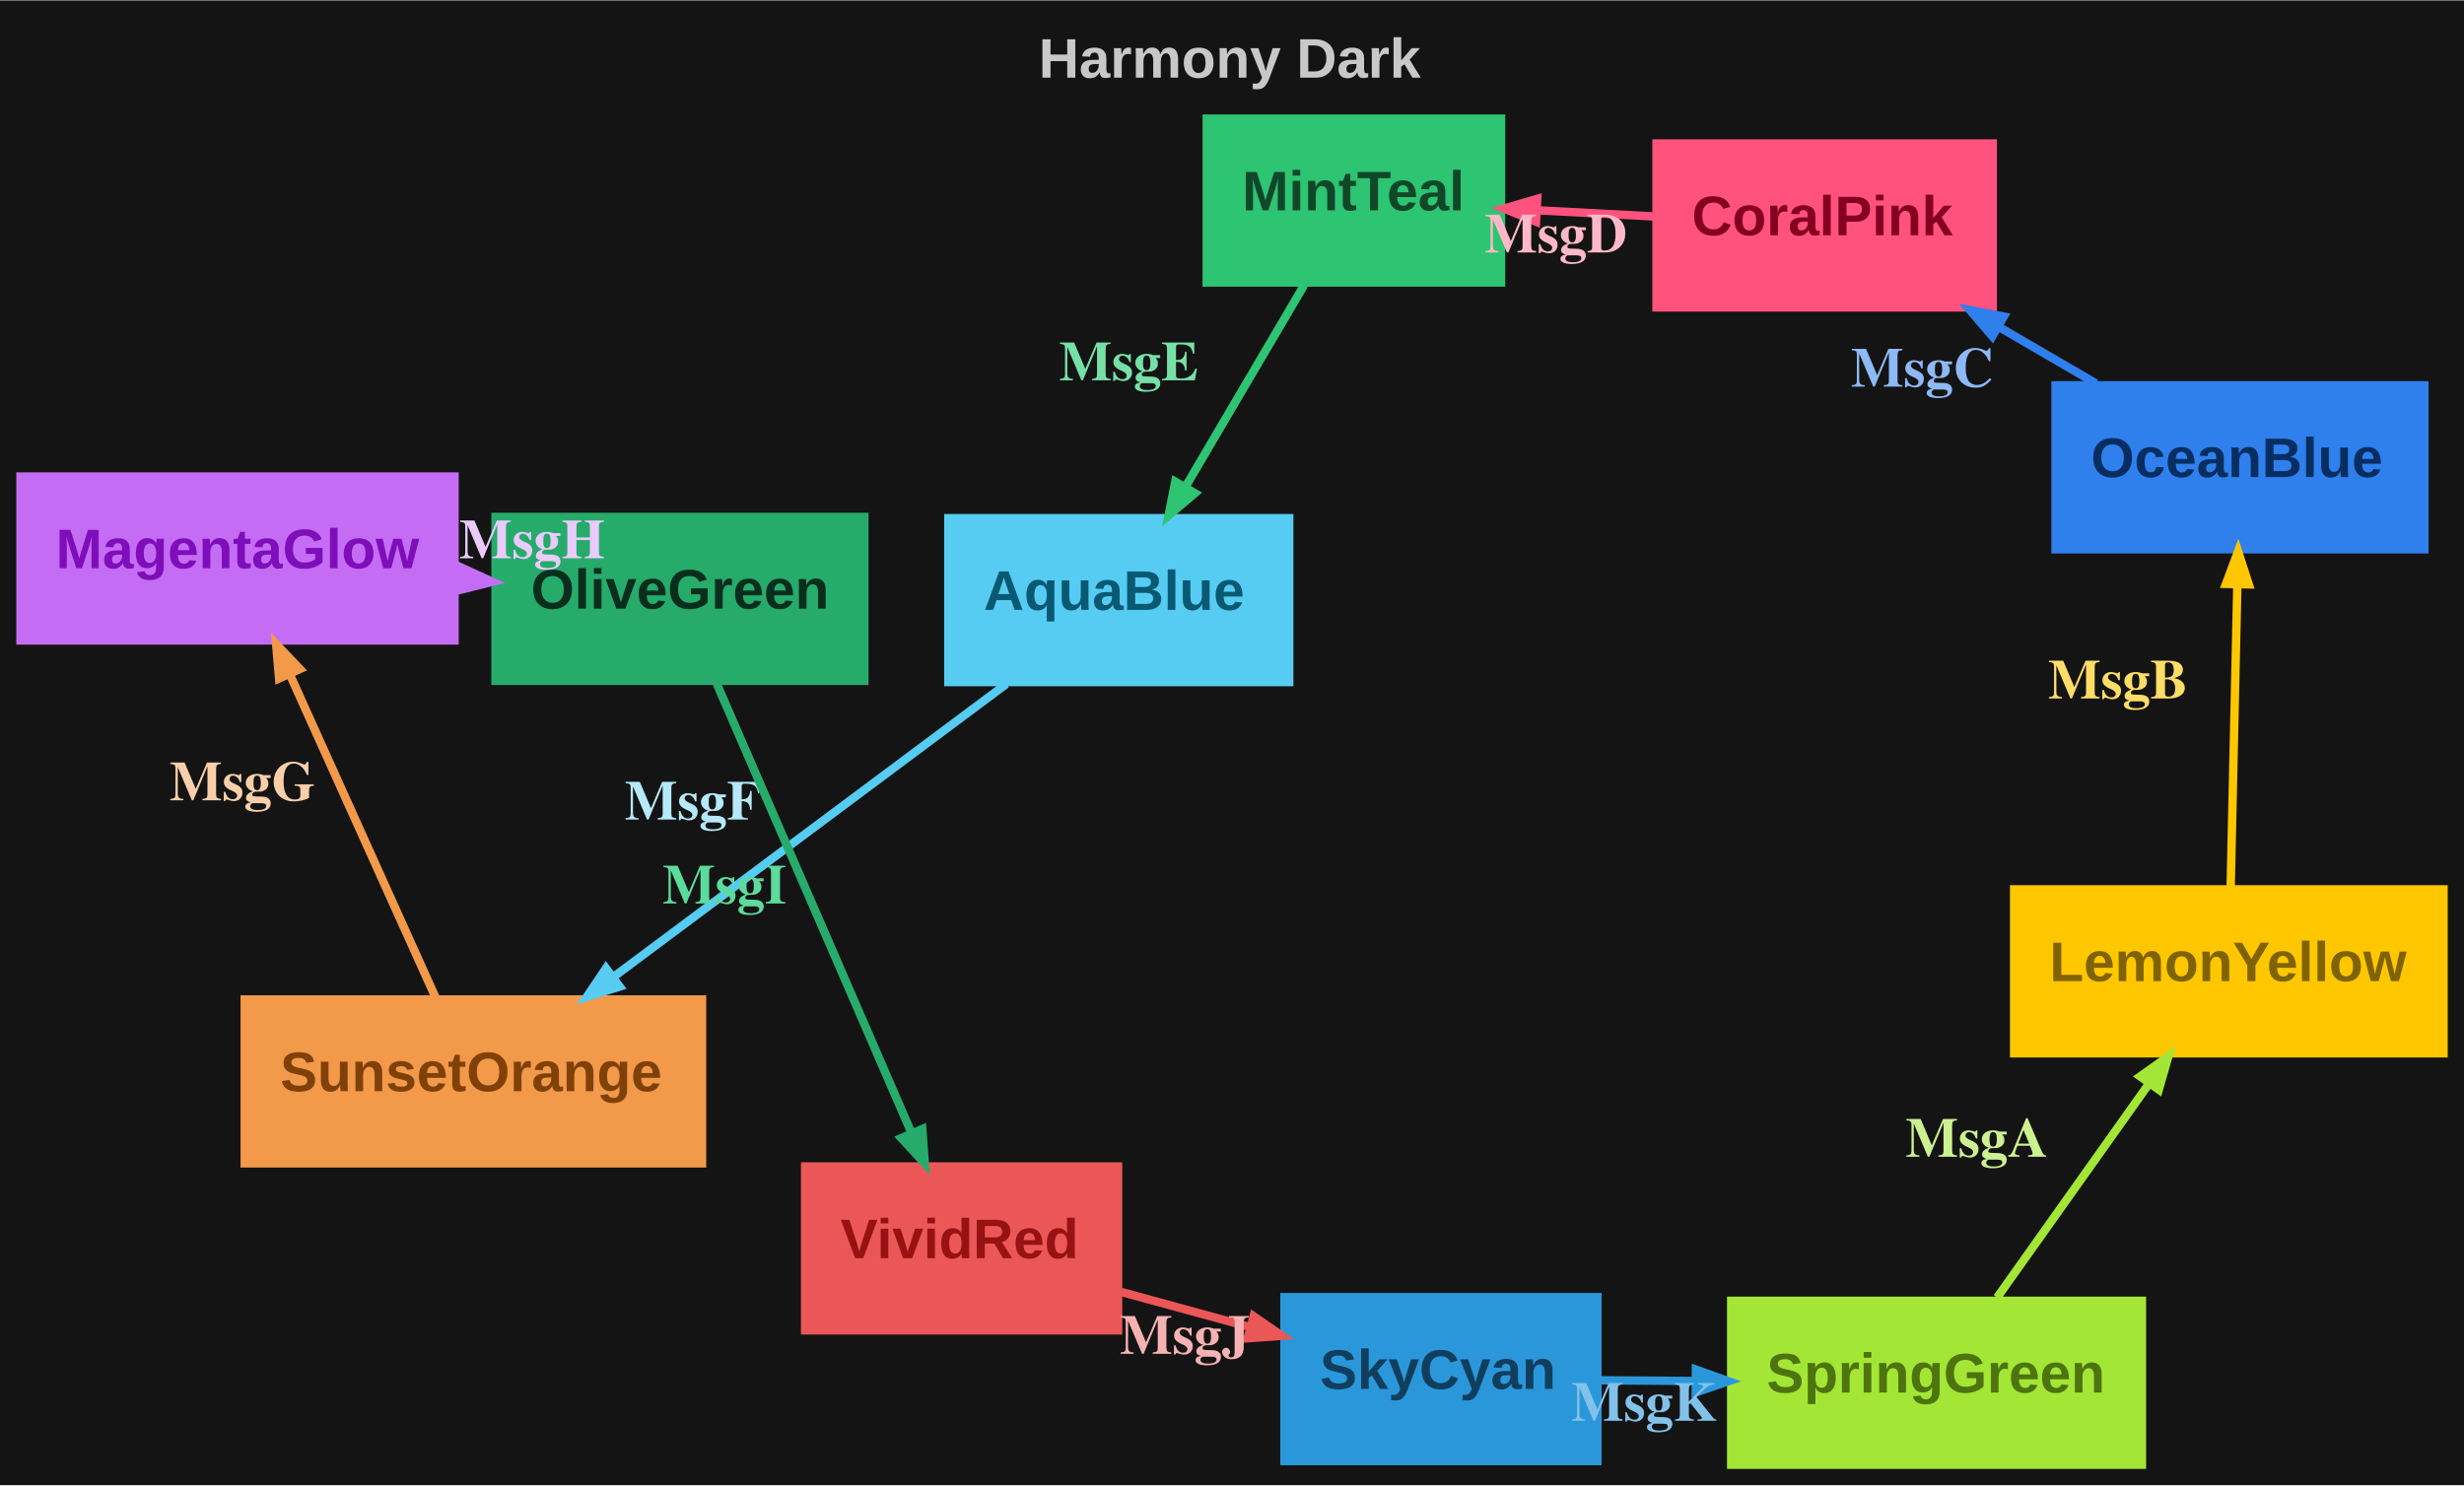
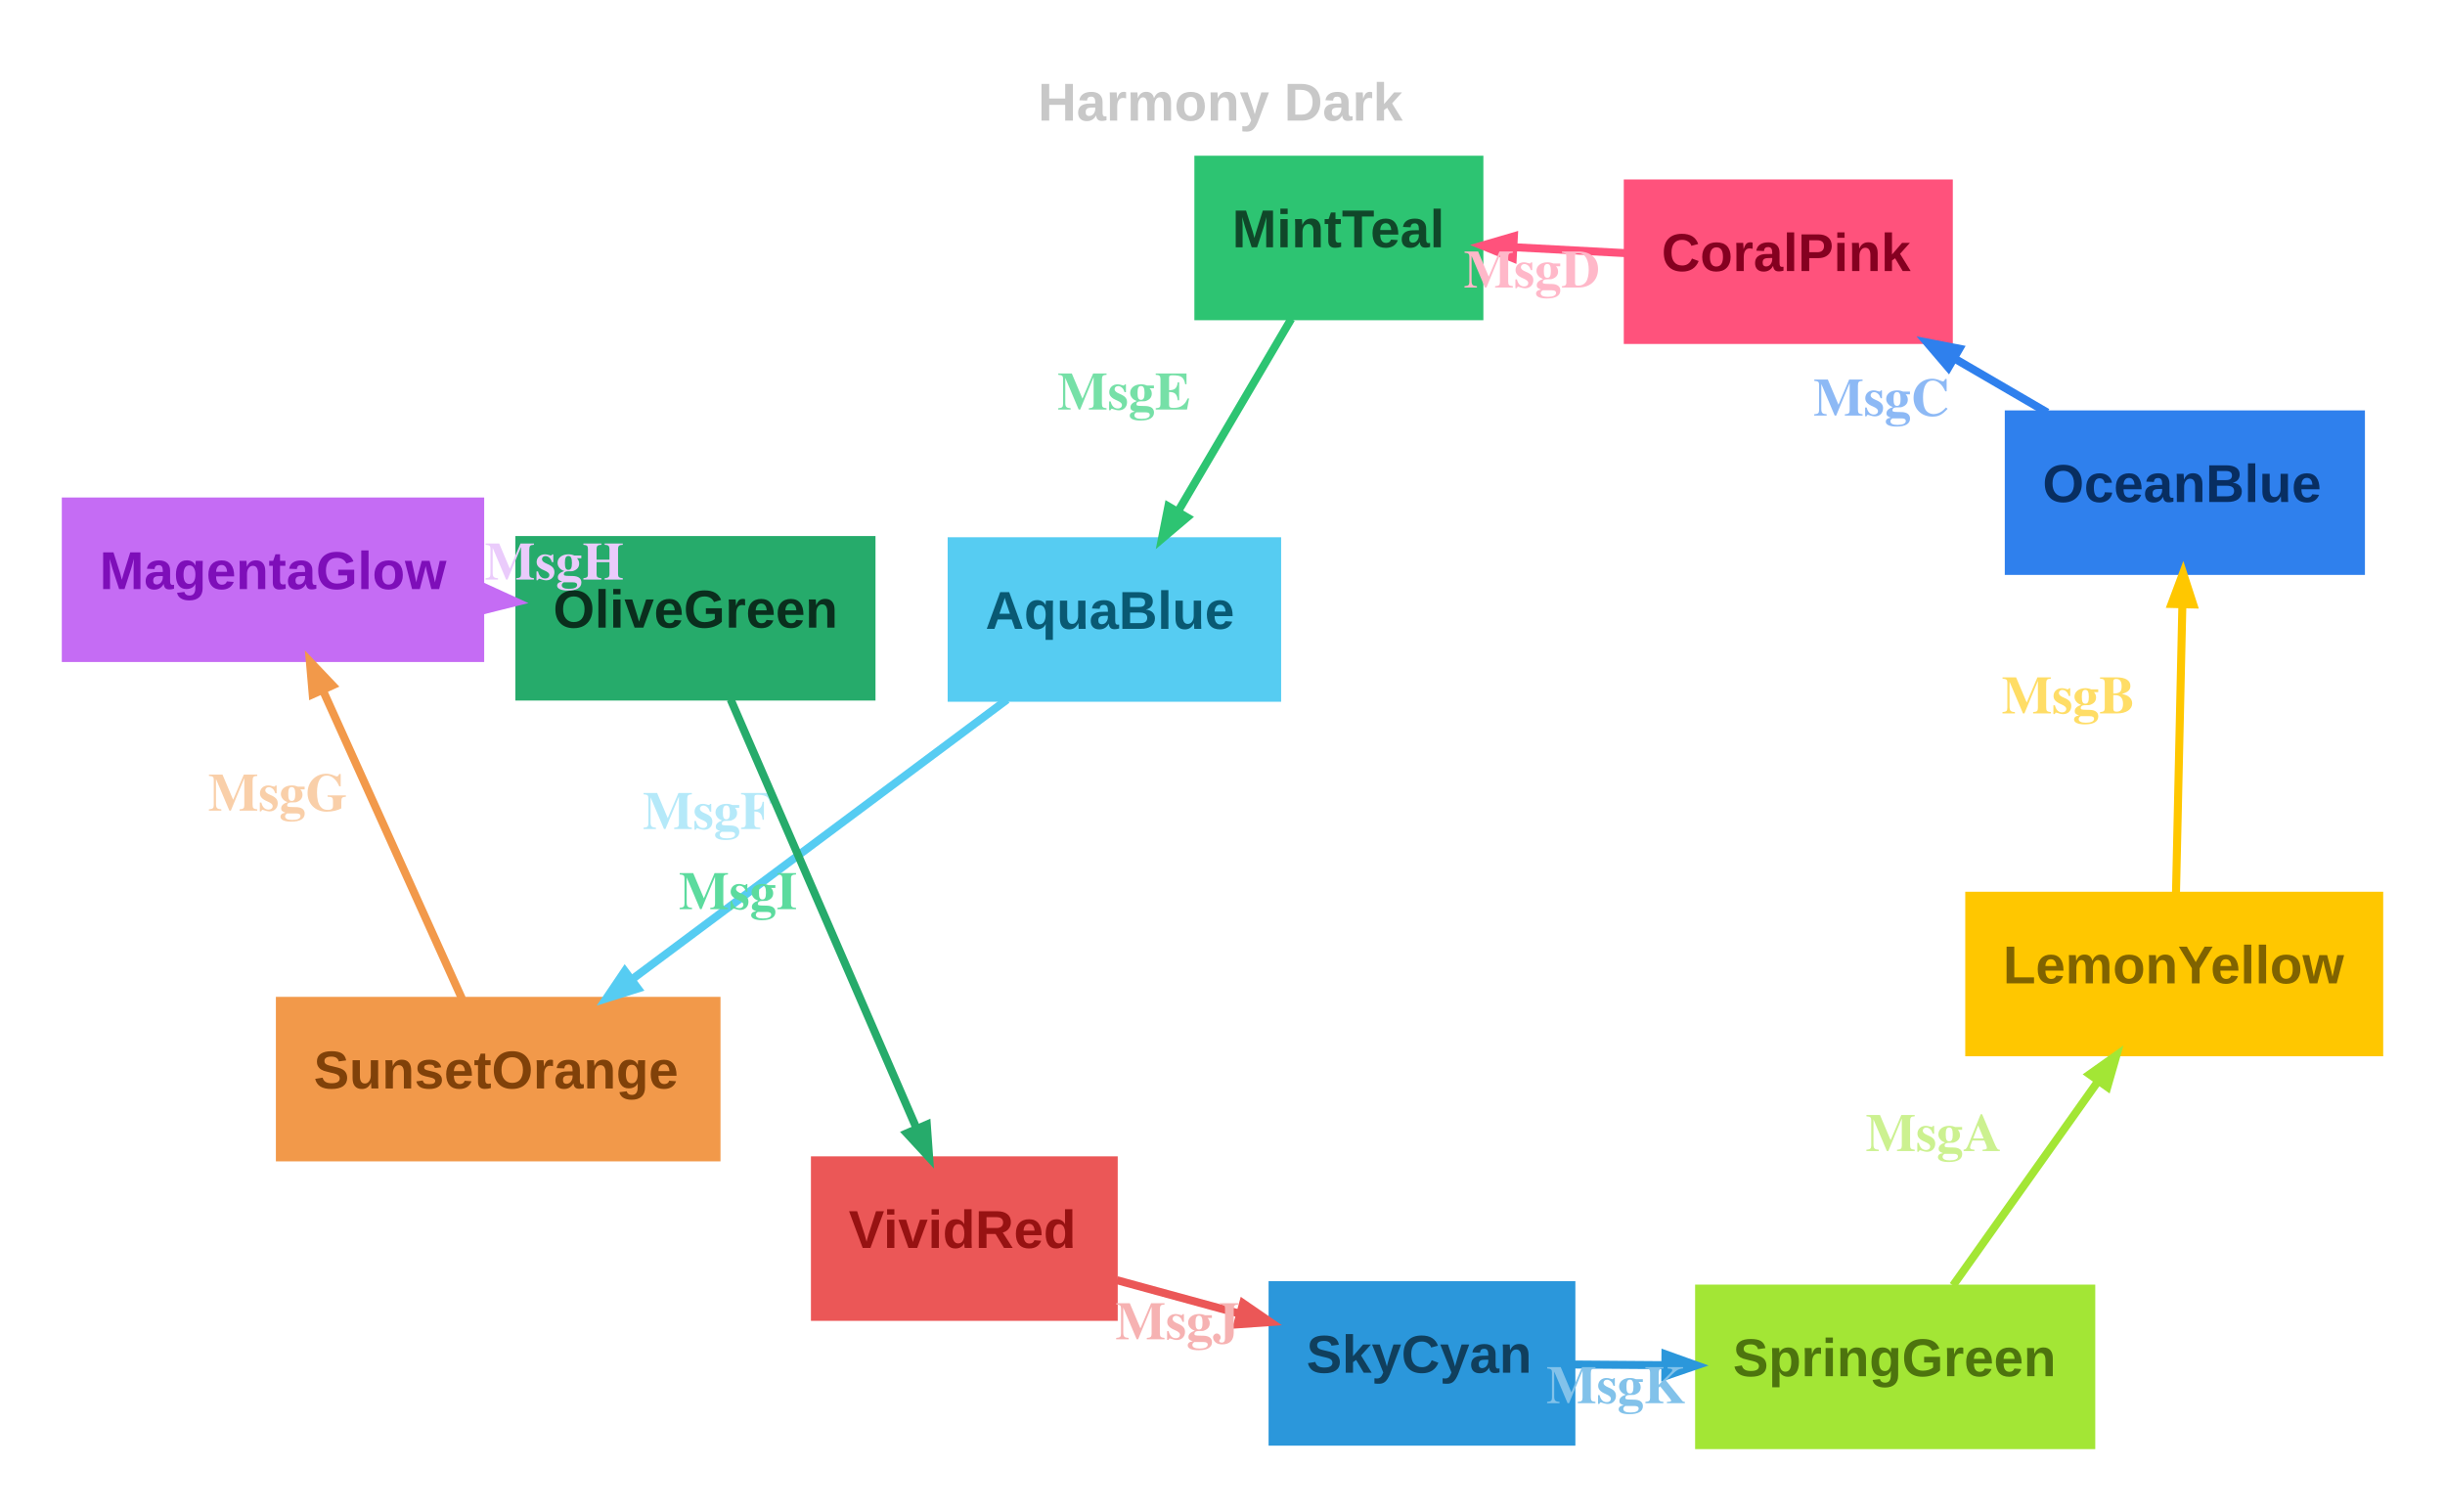
- <svg xmlns="http://www.w3.org/2000/svg" width="529pt" height="319pt" viewBox="0.00 0.00 529.11 318.90">
-   <g id="graph0" class="graph" transform="scale(1 1) rotate(0) translate(4 314.9)">
-     <polygon fill="#141414" stroke="transparent" points="-4,4 -4,-314.9 525.11,-314.9 525.11,4 -4,4" />
+ <svg xmlns="http://www.w3.org/2000/svg" width="550pt" height="340pt" viewBox="0.00 0.00 549.91 339.70">
+   <g id="graph0" class="graph" transform="scale(1 1) rotate(0) translate(14.4 325.3)">
+     <polygon fill="transparent" stroke="transparent" points="-14.4,14.4 -14.4,-325.3 535.51,-325.3 535.51,14.4 -14.4,14.4" />
    <text text-anchor="start" x="219.05" y="-298.3" font-family="Arial" font-weight="bold" font-size="12.00" fill="#c8c8c8">Harmony Dark</text>
    <g id="node1" class="node">
      <polygon fill="#a3e635" stroke="#a3e635" points="456.35,-36 367.35,-36 367.35,0 456.35,0 456.35,-36" />
      <text text-anchor="start" x="375.35" y="-15.9" font-family="Arial" font-weight="bold" font-size="12.00" fill="#4d740e">SpringGreen</text>
    </g>
    <g id="node2" class="node">
      <polygon fill="#ffc700" stroke="#ffc700" points="521.11,-124.36 428.11,-124.36 428.11,-88.36 521.11,-88.36 521.11,-124.36" />
      <text text-anchor="start" x="436.11" y="-104.26" font-family="Arial" font-weight="bold" font-size="12.00" fill="#806300">LemonYellow</text>
    </g>
    <g id="edge1" class="edge">
      <path fill="none" stroke="#a3e635" stroke-width="1.8" d="M424.86,-36.31C434.28,-49.58 447.12,-67.66 457.39,-82.12" />
      <polygon fill="#a3e635" stroke="#a3e635" stroke-width="1.8" points="455.57,-83.79 461.62,-88.08 459.57,-80.95 455.57,-83.79" />
      <text text-anchor="start" x="405.2" y="-66.54" font-family="Times,serif" font-weight="bold" font-size="12.00" fill="#ccf190">MsgA</text>
    </g>
    <g id="node3" class="node">
      <polygon fill="#2f80ed" stroke="#2f80ed" points="517,-232.62 437,-232.62 437,-196.62 517,-196.62 517,-232.62" />
      <text text-anchor="start" x="445" y="-212.52" font-family="Arial" font-weight="bold" font-size="12.00" fill="#082e61">OceanBlue</text>
    </g>
    <g id="edge2" class="edge">
      <path fill="none" stroke="#ffc700" stroke-width="1.8" d="M475.01,-124.73C475.41,-142.49 476,-169.54 476.44,-189.33" />
      <polygon fill="#ffc700" stroke="#ffc700" stroke-width="1.8" points="474,-189.58 476.6,-196.53 478.89,-189.47 474,-189.58" />
      <text text-anchor="start" x="435.81" y="-164.97" font-family="Times,serif" font-weight="bold" font-size="12.00" fill="#ffdd66">MsgB</text>
    </g>
    <g id="node4" class="node">
      <polygon fill="#ff527c" stroke="#ff527c" points="424.31,-284.56 351.31,-284.56 351.31,-248.56 424.31,-248.56 424.31,-284.56" />
      <text text-anchor="start" x="359.31" y="-264.46" font-family="Arial" font-weight="bold" font-size="12.00" fill="#850020">CoralPink</text>
    </g>
    <g id="edge3" class="edge">
      <path fill="none" stroke="#2f80ed" stroke-width="1.8" d="M446.06,-232.64C439.35,-236.54 432.2,-240.71 425.27,-244.74" />
      <polygon fill="#2f80ed" stroke="#2f80ed" stroke-width="1.8" points="423.82,-242.76 419,-248.4 426.28,-246.99 423.82,-242.76" />
      <text text-anchor="start" x="393.47" y="-231.95" font-family="Times,serif" font-weight="bold" font-size="12.00" fill="#8db9f5">MsgC</text>
    </g>
    <g id="node5" class="node">
      <polygon fill="#2dc472" stroke="#2dc472" points="318.73,-289.9 254.73,-289.9 254.73,-253.9 318.73,-253.9 318.73,-289.9" />
      <text text-anchor="start" x="262.73" y="-269.8" font-family="Arial" font-weight="bold" font-size="12.00" fill="#104729">MintTeal</text>
    </g>
    <g id="edge4" class="edge">
      <path fill="none" stroke="#ff527c" stroke-width="1.8" d="M351.03,-268.5C342.99,-268.93 334.45,-269.38 326.31,-269.81" />
      <polygon fill="#ff527c" stroke="#ff527c" stroke-width="1.8" points="325.83,-267.38 318.97,-270.19 326.09,-272.27 325.83,-267.38" />
      <text text-anchor="start" x="314.81" y="-260.76" font-family="Times,serif" font-weight="bold" font-size="12.00" fill="#ffb8c9">MsgD</text>
    </g>
    <g id="node6" class="node">
      <polygon fill="#56ccf2" stroke="#56ccf2" points="273.24,-204.09 199.24,-204.09 199.24,-168.09 273.24,-168.09 273.24,-204.09" />
      <text text-anchor="start" x="207.24" y="-183.99" font-family="Arial" font-weight="bold" font-size="12.00" fill="#095973">AquaBlue</text>
    </g>
    <g id="edge5" class="edge">
      <path fill="none" stroke="#2dc472" stroke-width="1.8" d="M276.02,-253.7C268.59,-241.07 258.61,-224.11 250.51,-210.34" />
      <polygon fill="#2dc472" stroke="#2dc472" stroke-width="1.8" points="252.59,-209.05 246.93,-204.26 248.37,-211.53 252.59,-209.05" />
      <text text-anchor="start" x="223.43" y="-233.31" font-family="Times,serif" font-weight="bold" font-size="12.00" fill="#76e0a7">MsgE</text>
    </g>
    <g id="node7" class="node">
      <polygon fill="#f2994a" stroke="#f2994a" points="147.15,-100.72 48.15,-100.72 48.15,-64.72 147.15,-64.72 147.15,-100.72" />
      <text text-anchor="start" x="56.15" y="-80.62" font-family="Arial" font-weight="bold" font-size="12.00" fill="#804109">SunsetOrange</text>
    </g>
    <g id="edge6" class="edge">
      <path fill="none" stroke="#56ccf2" stroke-width="1.8" d="M212.1,-168.08C188.7,-150.63 153.12,-124.09 127.85,-105.24" />
      <polygon fill="#56ccf2" stroke="#56ccf2" stroke-width="1.8" points="129.06,-103.09 121.98,-100.87 126.13,-107.02 129.06,-103.09" />
      <text text-anchor="start" x="130.16" y="-138.96" font-family="Times,serif" font-weight="bold" font-size="12.00" fill="#b5e9f9">MsgF</text>
    </g>
    <g id="node8" class="node">
      <polygon fill="#c56cf4" stroke="#c56cf4" points="94,-213.03 0,-213.03 0,-177.03 94,-177.03 94,-213.03" />
      <text text-anchor="start" x="8" y="-192.93" font-family="Arial" font-weight="bold" font-size="12.00" fill="#7e0eb9">MagentaGlow</text>
    </g>
    <g id="edge7" class="edge">
      <path fill="none" stroke="#f2994a" stroke-width="1.8" d="M89.52,-100.77C81.04,-119.57 67.69,-149.16 58.22,-170.16" />
      <polygon fill="#f2994a" stroke="#f2994a" stroke-width="1.8" points="55.93,-169.27 55.29,-176.66 60.4,-171.29 55.93,-169.27" />
      <text text-anchor="start" x="32.41" y="-143.1" font-family="Times,serif" font-weight="bold" font-size="12.00" fill="#f9cfa9">MsgG</text>
    </g>
    <g id="node9" class="node">
      <polygon fill="#26ab6b" stroke="#26ab6b" points="182.01,-204.36 102.01,-204.36 102.01,-168.36 182.01,-168.36 182.01,-204.36" />
      <text text-anchor="start" x="110.01" y="-184.26" font-family="Arial" font-weight="bold" font-size="12.00" fill="#0a2e1d">OliveGreen</text>
    </g>
    <g id="edge8" class="edge">
      <path fill="none" stroke="#c56cf4" stroke-width="1.8" d="M94.23,-190.72C94.38,-190.71 94.54,-190.69 94.7,-190.68" />
      <polygon fill="#c56cf4" stroke="#c56cf4" stroke-width="1.8" points="95,-193.11 101.75,-190.03 94.55,-188.23 95,-193.11" />
      <text text-anchor="start" x="94.64" y="-195.08" font-family="Times,serif" font-weight="bold" font-size="12.00" fill="#eacbfb">MsgH</text>
    </g>
    <g id="node10" class="node">
      <polygon fill="#eb5757" stroke="#eb5757" points="236.49,-64.85 168.49,-64.85 168.49,-28.85 236.49,-28.85 236.49,-64.85" />
      <text text-anchor="start" x="176.49" y="-44.75" font-family="Arial" font-weight="bold" font-size="12.00" fill="#971212">VividRed</text>
    </g>
    <g id="edge9" class="edge">
      <path fill="none" stroke="#26ab6b" stroke-width="1.8" d="M149.92,-168.12C160.6,-143.47 179.69,-99.44 191.69,-71.76" />
      <polygon fill="#26ab6b" stroke="#26ab6b" stroke-width="1.8" points="194.05,-72.49 194.58,-65.09 189.55,-70.54 194.05,-72.49" />
      <text text-anchor="start" x="138.28" y="-120.94" font-family="Times,serif" font-weight="bold" font-size="12.00" fill="#5cdb9e">MsgI</text>
    </g>
    <g id="node11" class="node">
      <polygon fill="#2b97db" stroke="#2b97db" points="339.42,-36.78 271.42,-36.78 271.42,-0.78 339.42,-0.78 339.42,-36.78" />
      <text text-anchor="start" x="279.42" y="-16.68" font-family="Arial" font-weight="bold" font-size="12.00" fill="#103f5d">SkyCyan</text>
    </g>
    <g id="edge10" class="edge">
      <path fill="none" stroke="#eb5757" stroke-width="1.8" d="M236.77,-37.5C245.62,-35.09 255.24,-32.46 264.4,-29.96" />
      <polygon fill="#eb5757" stroke="#eb5757" stroke-width="1.8" points="265.19,-32.29 271.3,-28.08 263.9,-27.56 265.19,-32.29" />
      <text text-anchor="start" x="236.47" y="-24.21" font-family="Times,serif" font-weight="bold" font-size="12.00" fill="#f6b2b2">MsgJ</text>
    </g>
    <g id="edge11" class="edge">
      <path fill="none" stroke="#2b97db" stroke-width="1.8" d="M339.68,-18.53C346.11,-18.48 352.96,-18.43 359.79,-18.38" />
      <polygon fill="#2b97db" stroke="#2b97db" stroke-width="1.8" points="360.18,-20.83 367.16,-18.33 360.14,-15.93 360.18,-20.83" />
      <text text-anchor="start" x="333.39" y="-9.83" font-family="Times,serif" font-weight="bold" font-size="12.00" fill="#82c2ea">MsgK</text>
    </g>
  </g>
</svg>
